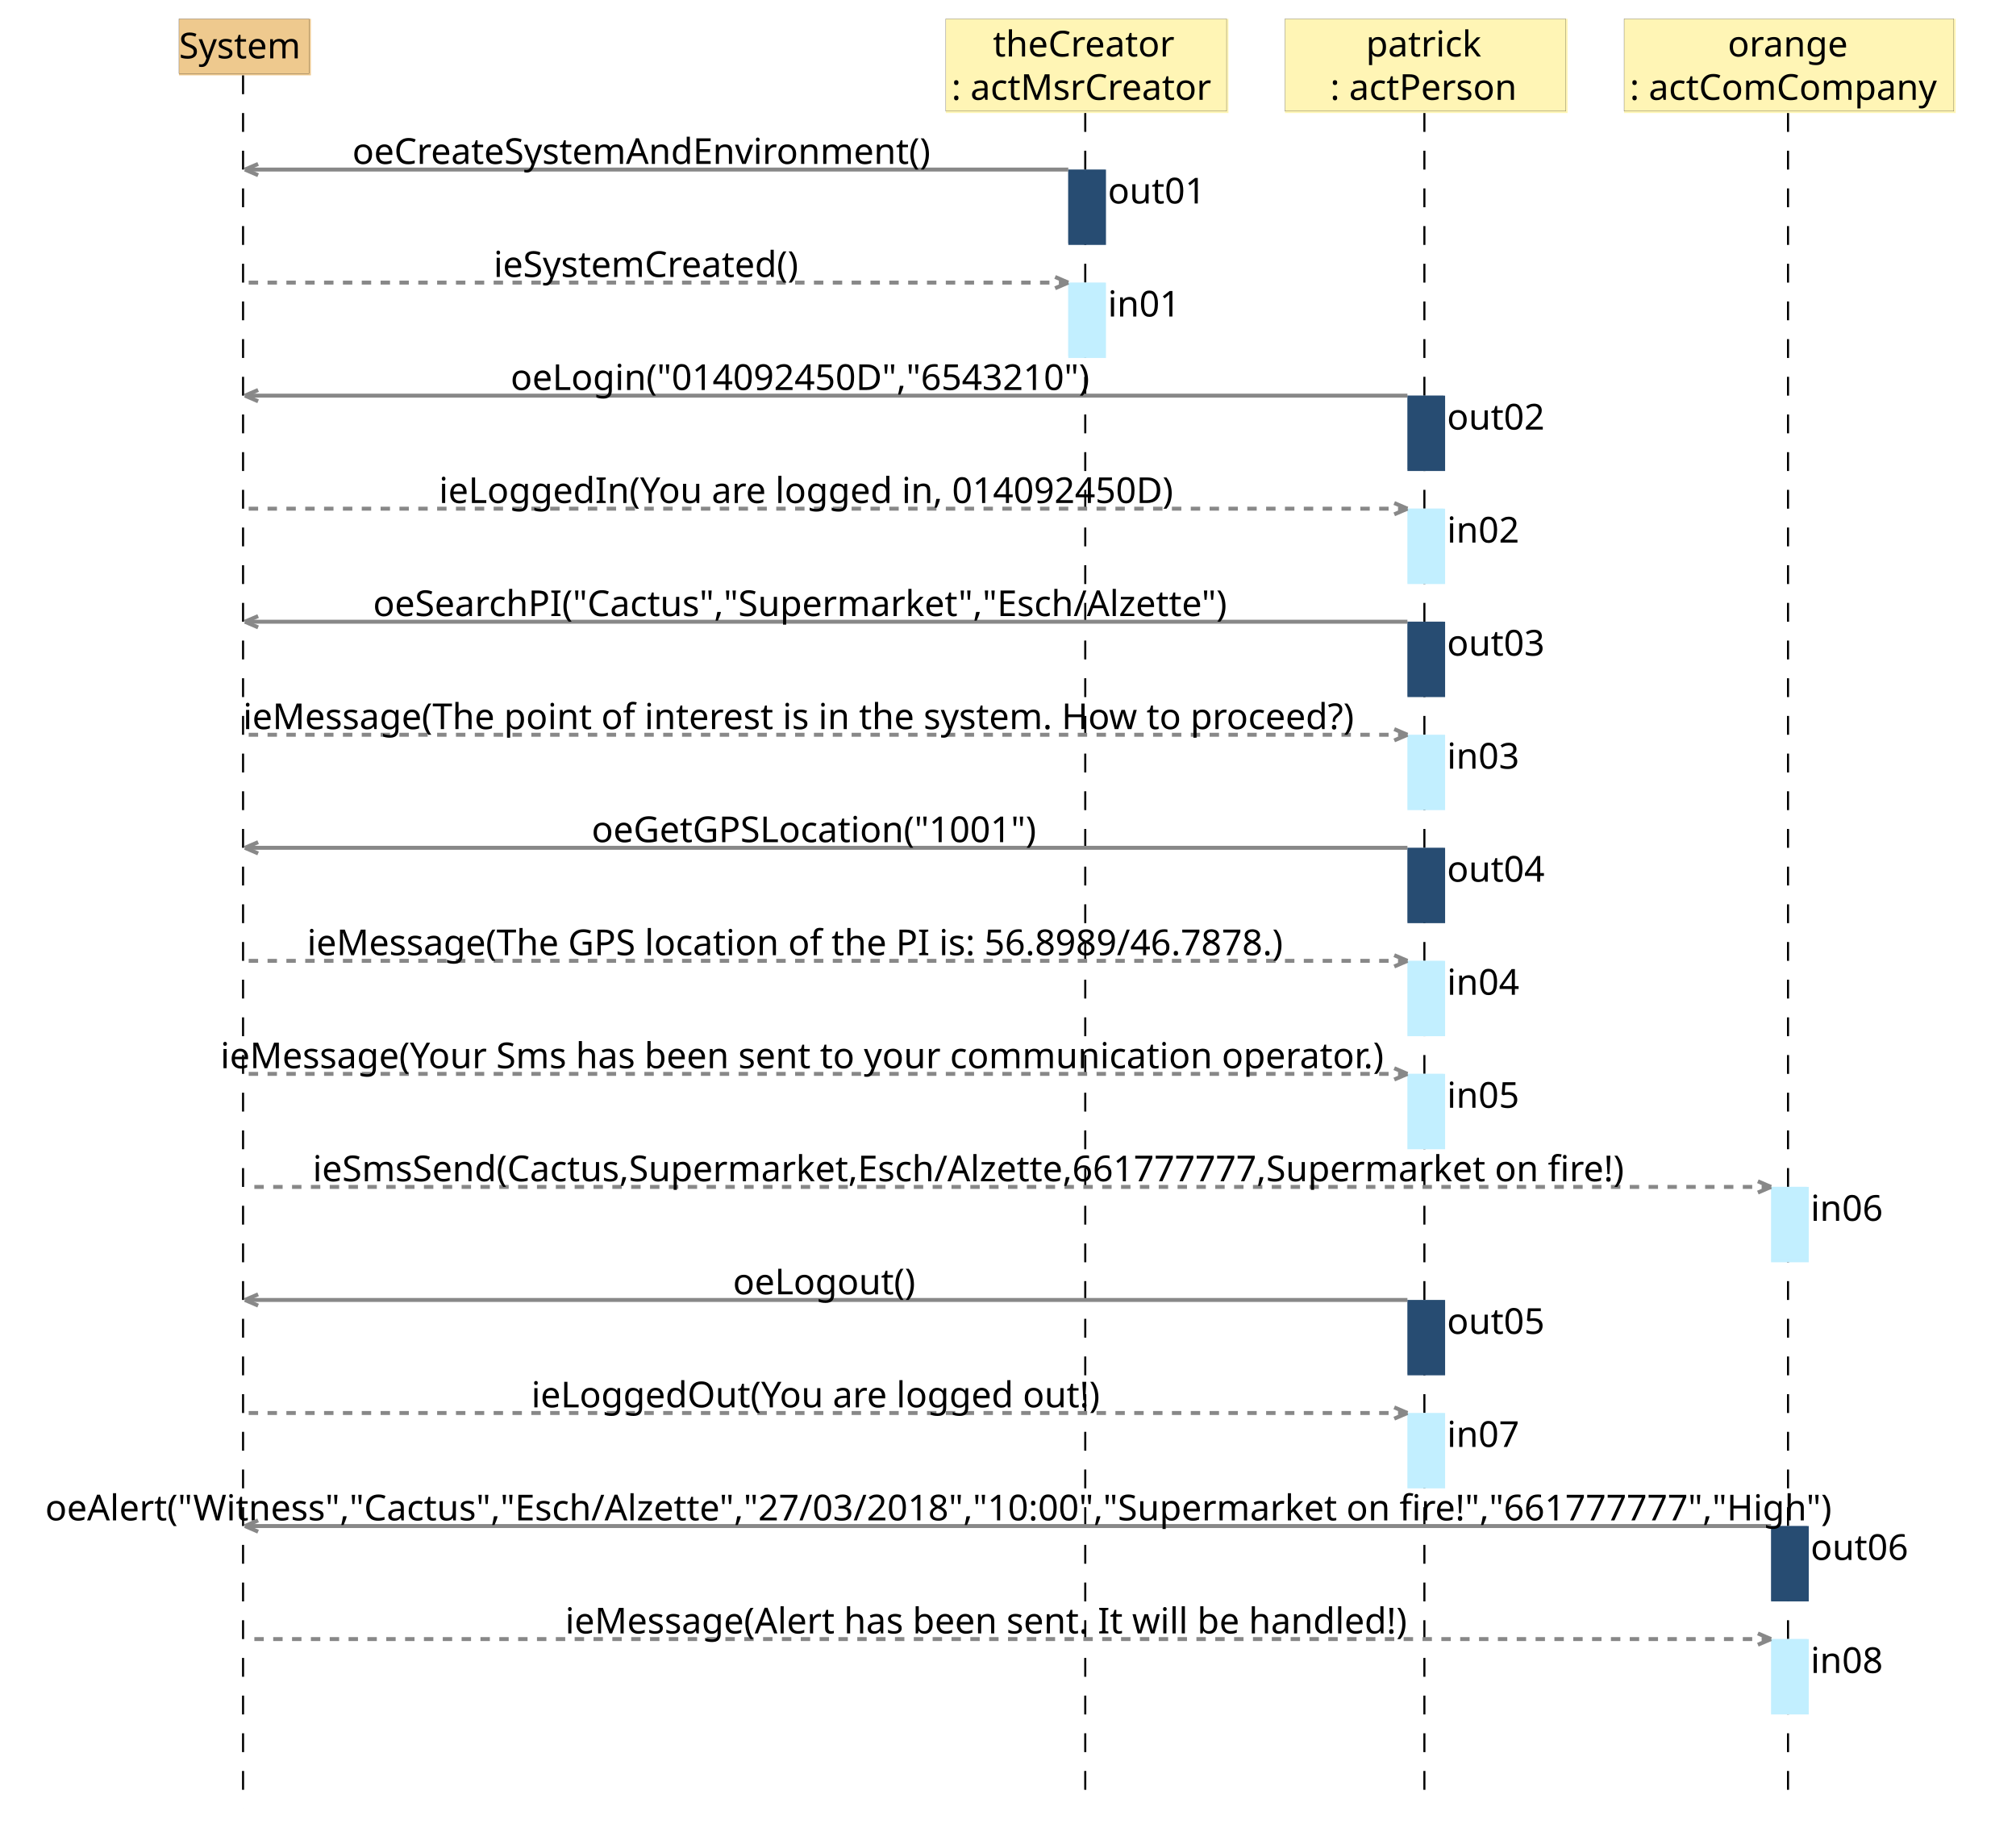
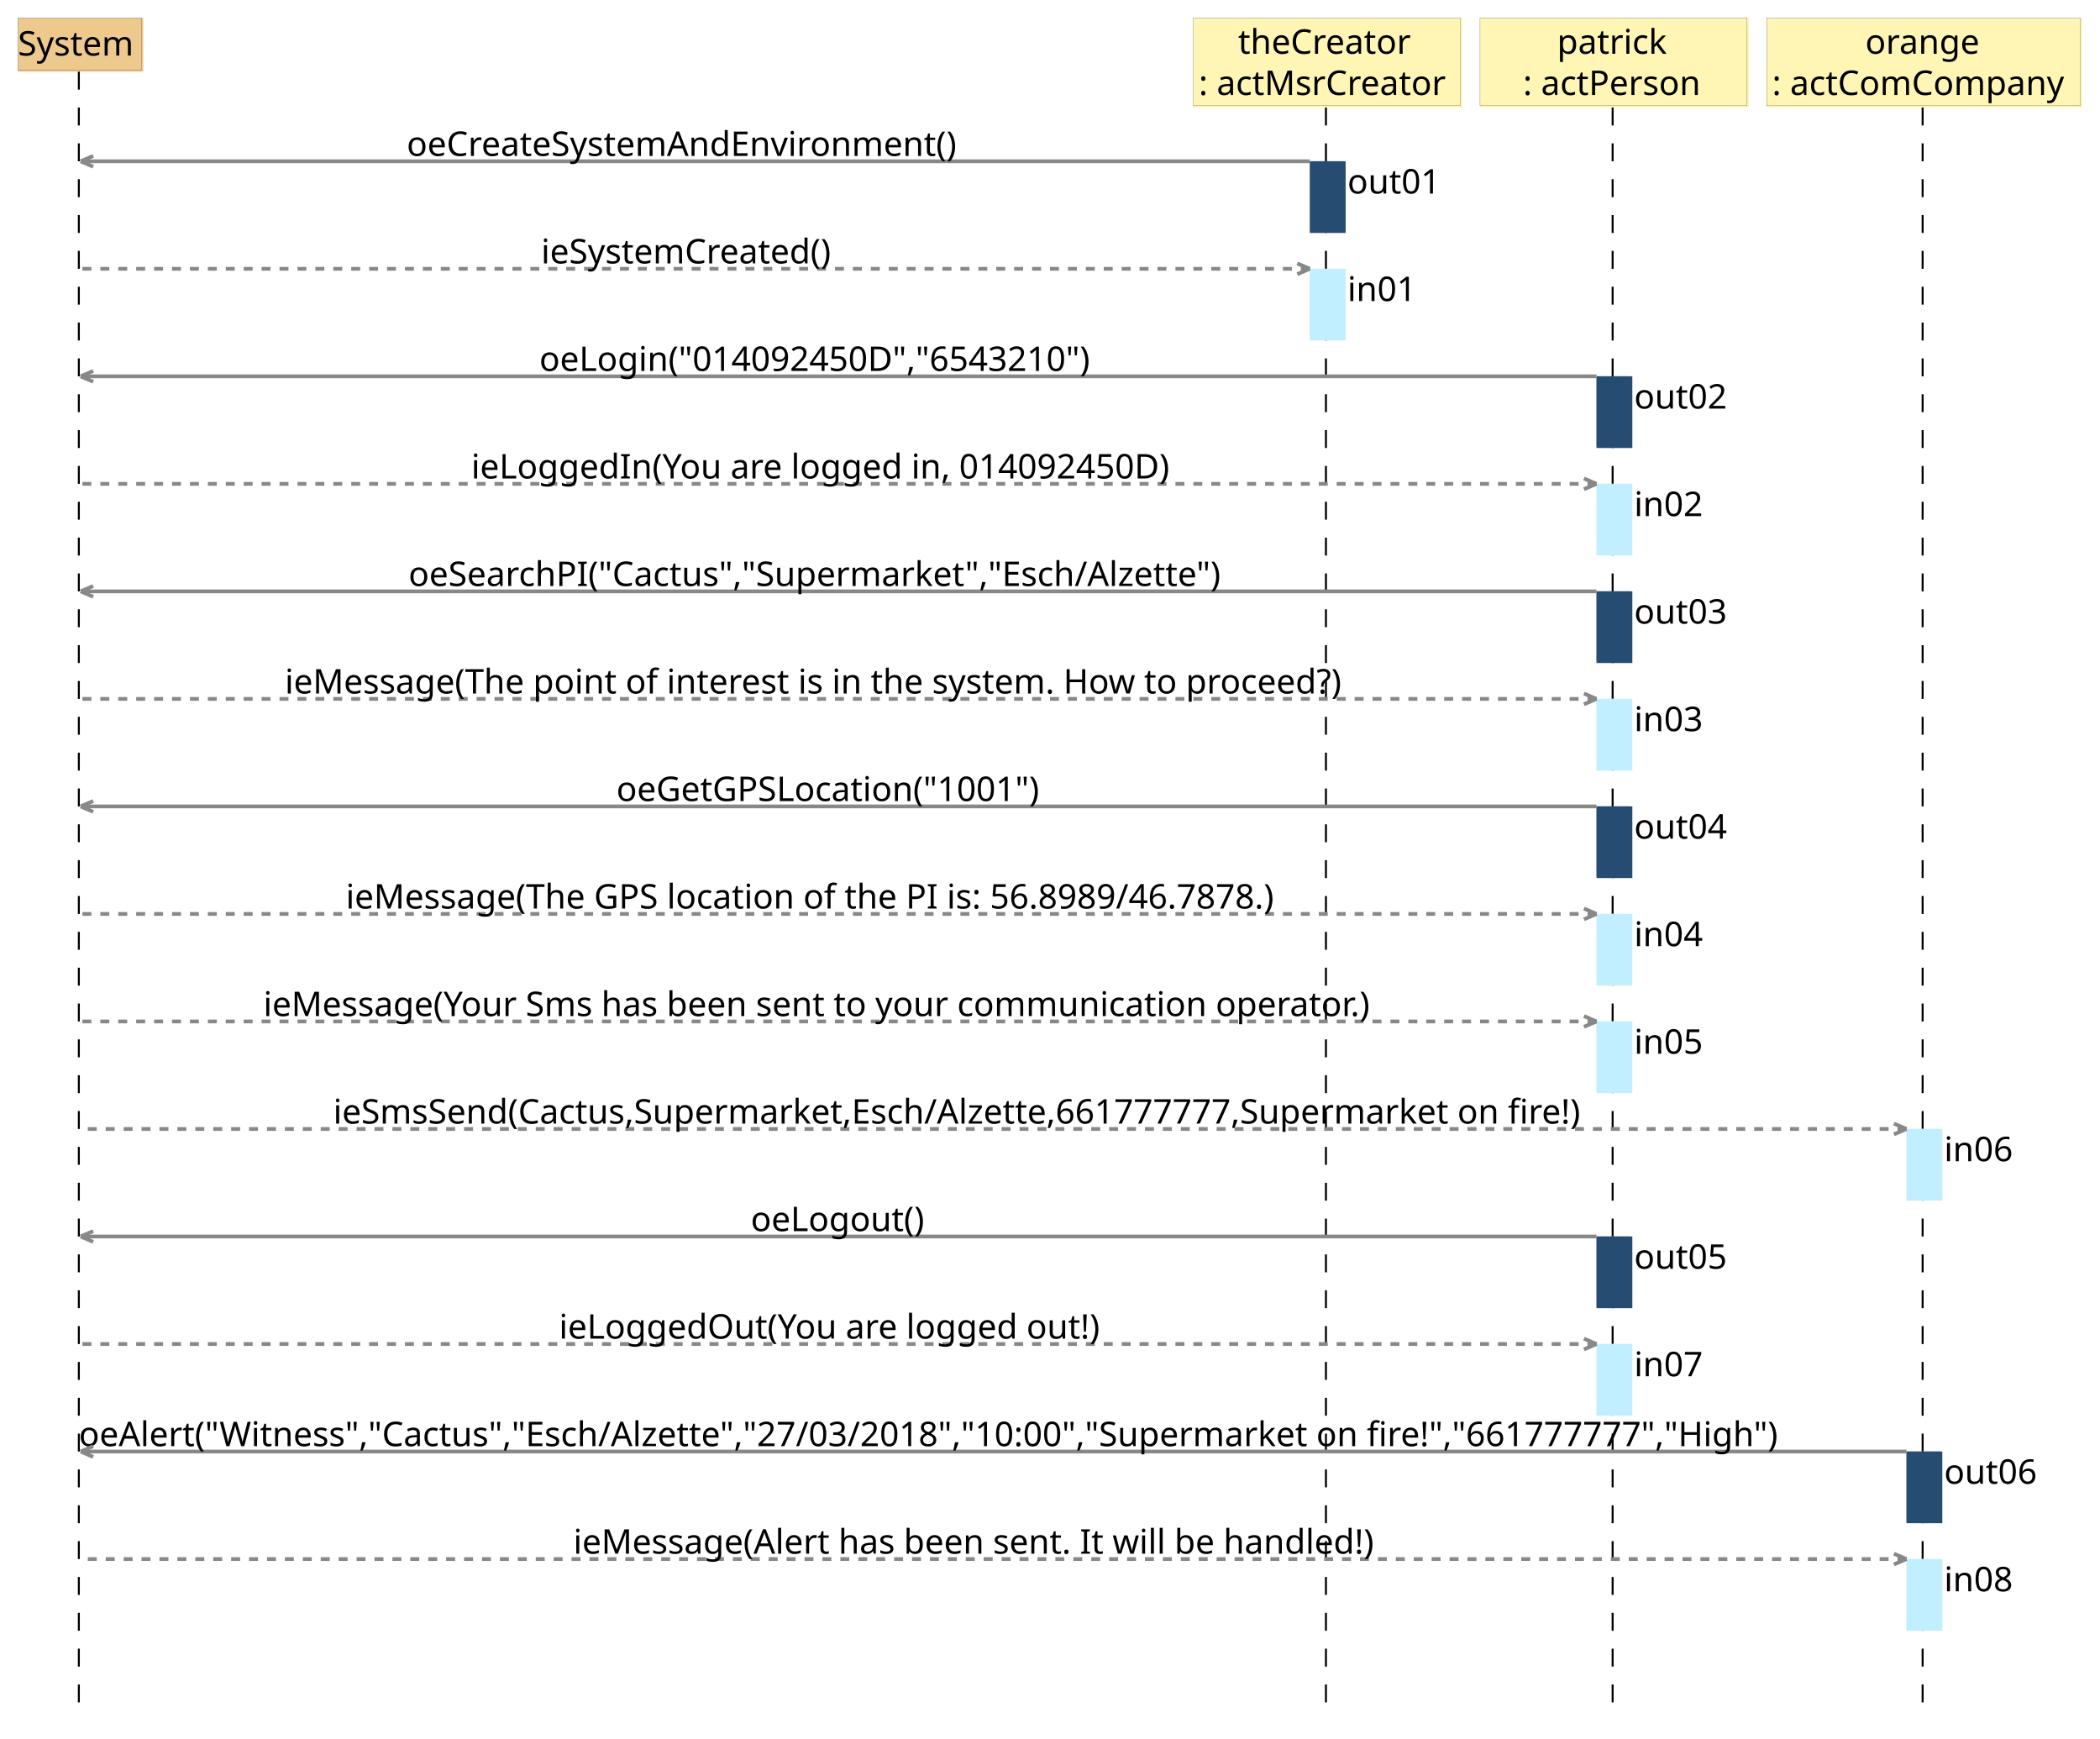
- <svg xmlns="http://www.w3.org/2000/svg" stroke-dasharray="none" shape-rendering="auto" font-family="'Dialog'" width="1070" text-rendering="auto" fill-opacity="1" contentScriptType="text/ecmascript" color-interpolation="auto" color-rendering="auto" preserveAspectRatio="xMidYMid meet" font-size="12" viewBox="0 0 1070 970" fill="black" stroke="black" image-rendering="auto" stroke-miterlimit="10" zoomAndPan="magnify" version="1.0" stroke-linecap="square" stroke-linejoin="miter" contentStyleType="text/css" font-style="normal" height="970" stroke-width="1" stroke-dashoffset="0" font-weight="normal" stroke-opacity="1">
+ <svg xmlns="http://www.w3.org/2000/svg" stroke-dasharray="none" shape-rendering="auto" font-family="'Dialog'" width="1172" text-rendering="auto" fill-opacity="1" contentScriptType="text/ecmascript" color-interpolation="auto" color-rendering="auto" preserveAspectRatio="xMidYMid meet" font-size="12" viewBox="0 0 1172 970" fill="black" stroke="black" image-rendering="auto" stroke-miterlimit="10" zoomAndPan="magnify" version="1.0" stroke-linecap="square" stroke-linejoin="miter" contentStyleType="text/css" font-style="normal" height="970" stroke-width="1" stroke-dashoffset="0" font-weight="normal" stroke-opacity="1">
  <defs id="genericDefs" />
  <g>
    <defs id="defs1">
      <clipPath clipPathUnits="userSpaceOnUse" id="clipPath1">
-         <path d="M94 9 L166 9 L166 41 L94 41 L94 9 Z" />
+         <path d="M9 9 L81 9 L81 41 L9 41 L9 9 Z" />
      </clipPath>
      <clipPath clipPathUnits="userSpaceOnUse" id="clipPath2">
-         <path d="M94 9 L171 9 L171 41 L94 41 L94 9 Z" />
+         <path d="M9 9 L86 9 L86 41 L9 41 L9 9 Z" />
      </clipPath>
      <clipPath clipPathUnits="userSpaceOnUse" id="clipPath3">
-         <path d="M124 39 L136 39 L136 961 L124 961 L124 39 Z" />
+         <path d="M39 39 L51 39 L51 961 L39 961 L39 39 Z" />
      </clipPath>
      <clipPath clipPathUnits="userSpaceOnUse" id="clipPath4">
-         <path d="M501 9 L653 9 L653 61 L501 61 L501 9 Z" />
+         <path d="M665 9 L817 9 L817 61 L665 61 L665 9 Z" />
      </clipPath>
      <clipPath clipPathUnits="userSpaceOnUse" id="clipPath5">
-         <path d="M501 9 L657 9 L657 61 L501 61 L501 9 Z" />
+         <path d="M665 9 L821 9 L821 61 L665 61 L665 9 Z" />
      </clipPath>
      <clipPath clipPathUnits="userSpaceOnUse" id="clipPath6">
-         <path d="M571 59 L583 59 L583 961 L571 961 L571 59 Z" />
+         <path d="M735 59 L747 59 L747 961 L735 961 L735 59 Z" />
      </clipPath>
      <clipPath clipPathUnits="userSpaceOnUse" id="clipPath7">
-         <path d="M566 89 L588 89 L588 131 L566 131 L566 89 Z" />
+         <path d="M730 89 L752 89 L752 131 L730 131 L730 89 Z" />
      </clipPath>
      <clipPath clipPathUnits="userSpaceOnUse" id="clipPath8">
-         <path d="M587 89 L648 89 L648 114 L587 114 L587 89 Z" />
+         <path d="M751 89 L812 89 L812 114 L751 114 L751 89 Z" />
      </clipPath>
      <clipPath clipPathUnits="userSpaceOnUse" id="clipPath9">
-         <path d="M566 149 L588 149 L588 191 L566 191 L566 149 Z" />
+         <path d="M730 149 L752 149 L752 191 L730 191 L730 149 Z" />
      </clipPath>
      <clipPath clipPathUnits="userSpaceOnUse" id="clipPath10">
-         <path d="M587 149 L635 149 L635 174 L587 174 L587 149 Z" />
+         <path d="M751 149 L799 149 L799 174 L751 174 L751 149 Z" />
      </clipPath>
      <clipPath clipPathUnits="userSpaceOnUse" id="clipPath11">
-         <path d="M681 9 L833 9 L833 61 L681 61 L681 9 Z" />
+         <path d="M825 9 L977 9 L977 61 L825 61 L825 9 Z" />
      </clipPath>
      <clipPath clipPathUnits="userSpaceOnUse" id="clipPath12">
-         <path d="M681 9 L837 9 L837 61 L681 61 L681 9 Z" />
+         <path d="M825 9 L981 9 L981 61 L825 61 L825 9 Z" />
      </clipPath>
      <clipPath clipPathUnits="userSpaceOnUse" id="clipPath13">
-         <path d="M751 59 L763 59 L763 961 L751 961 L751 59 Z" />
+         <path d="M895 59 L907 59 L907 961 L895 961 L895 59 Z" />
      </clipPath>
      <clipPath clipPathUnits="userSpaceOnUse" id="clipPath14">
-         <path d="M746 209 L768 209 L768 251 L746 251 L746 209 Z" />
+         <path d="M890 209 L912 209 L912 251 L890 251 L890 209 Z" />
      </clipPath>
      <clipPath clipPathUnits="userSpaceOnUse" id="clipPath15">
-         <path d="M767 209 L828 209 L828 234 L767 234 L767 209 Z" />
+         <path d="M911 209 L972 209 L972 234 L911 234 L911 209 Z" />
      </clipPath>
      <clipPath clipPathUnits="userSpaceOnUse" id="clipPath16">
-         <path d="M746 329 L768 329 L768 371 L746 371 L746 329 Z" />
+         <path d="M890 329 L912 329 L912 371 L890 371 L890 329 Z" />
      </clipPath>
      <clipPath clipPathUnits="userSpaceOnUse" id="clipPath17">
-         <path d="M767 329 L828 329 L828 354 L767 354 L767 329 Z" />
+         <path d="M911 329 L972 329 L972 354 L911 354 L911 329 Z" />
      </clipPath>
      <clipPath clipPathUnits="userSpaceOnUse" id="clipPath18">
-         <path d="M746 449 L768 449 L768 491 L746 491 L746 449 Z" />
+         <path d="M890 449 L912 449 L912 491 L890 491 L890 449 Z" />
      </clipPath>
      <clipPath clipPathUnits="userSpaceOnUse" id="clipPath19">
-         <path d="M767 449 L828 449 L828 474 L767 474 L767 449 Z" />
+         <path d="M911 449 L972 449 L972 474 L911 474 L911 449 Z" />
      </clipPath>
      <clipPath clipPathUnits="userSpaceOnUse" id="clipPath20">
-         <path d="M746 689 L768 689 L768 731 L746 731 L746 689 Z" />
+         <path d="M890 689 L912 689 L912 731 L890 731 L890 689 Z" />
      </clipPath>
      <clipPath clipPathUnits="userSpaceOnUse" id="clipPath21">
-         <path d="M767 689 L828 689 L828 714 L767 714 L767 689 Z" />
+         <path d="M911 689 L972 689 L972 714 L911 714 L911 689 Z" />
      </clipPath>
      <clipPath clipPathUnits="userSpaceOnUse" id="clipPath22">
-         <path d="M746 269 L768 269 L768 311 L746 311 L746 269 Z" />
+         <path d="M890 269 L912 269 L912 311 L890 311 L890 269 Z" />
      </clipPath>
      <clipPath clipPathUnits="userSpaceOnUse" id="clipPath23">
-         <path d="M767 269 L815 269 L815 294 L767 294 L767 269 Z" />
+         <path d="M911 269 L959 269 L959 294 L911 294 L911 269 Z" />
      </clipPath>
      <clipPath clipPathUnits="userSpaceOnUse" id="clipPath24">
-         <path d="M746 389 L768 389 L768 431 L746 431 L746 389 Z" />
+         <path d="M890 389 L912 389 L912 431 L890 431 L890 389 Z" />
      </clipPath>
      <clipPath clipPathUnits="userSpaceOnUse" id="clipPath25">
-         <path d="M767 389 L815 389 L815 414 L767 414 L767 389 Z" />
+         <path d="M911 389 L959 389 L959 414 L911 414 L911 389 Z" />
      </clipPath>
      <clipPath clipPathUnits="userSpaceOnUse" id="clipPath26">
-         <path d="M746 509 L768 509 L768 551 L746 551 L746 509 Z" />
+         <path d="M890 509 L912 509 L912 551 L890 551 L890 509 Z" />
      </clipPath>
      <clipPath clipPathUnits="userSpaceOnUse" id="clipPath27">
-         <path d="M767 509 L815 509 L815 534 L767 534 L767 509 Z" />
+         <path d="M911 509 L959 509 L959 534 L911 534 L911 509 Z" />
      </clipPath>
      <clipPath clipPathUnits="userSpaceOnUse" id="clipPath28">
-         <path d="M746 569 L768 569 L768 611 L746 611 L746 569 Z" />
+         <path d="M890 569 L912 569 L912 611 L890 611 L890 569 Z" />
      </clipPath>
      <clipPath clipPathUnits="userSpaceOnUse" id="clipPath29">
-         <path d="M767 569 L815 569 L815 594 L767 594 L767 569 Z" />
+         <path d="M911 569 L959 569 L959 594 L911 594 L911 569 Z" />
      </clipPath>
      <clipPath clipPathUnits="userSpaceOnUse" id="clipPath30">
-         <path d="M746 749 L768 749 L768 791 L746 791 L746 749 Z" />
+         <path d="M890 749 L912 749 L912 791 L890 791 L890 749 Z" />
      </clipPath>
      <clipPath clipPathUnits="userSpaceOnUse" id="clipPath31">
-         <path d="M767 749 L815 749 L815 774 L767 774 L767 749 Z" />
+         <path d="M911 749 L959 749 L959 774 L911 774 L911 749 Z" />
      </clipPath>
      <clipPath clipPathUnits="userSpaceOnUse" id="clipPath32">
-         <path d="M861 9 L1039 9 L1039 61 L861 61 L861 9 Z" />
+         <path d="M985 9 L1163 9 L1163 61 L985 61 L985 9 Z" />
      </clipPath>
      <clipPath clipPathUnits="userSpaceOnUse" id="clipPath33">
-         <path d="M861 9 L1044 9 L1044 61 L861 61 L861 9 Z" />
+         <path d="M985 9 L1168 9 L1168 61 L985 61 L985 9 Z" />
      </clipPath>
      <clipPath clipPathUnits="userSpaceOnUse" id="clipPath34">
-         <path d="M944 59 L956 59 L956 961 L944 961 L944 59 Z" />
+         <path d="M1068 59 L1080 59 L1080 961 L1068 961 L1068 59 Z" />
      </clipPath>
      <clipPath clipPathUnits="userSpaceOnUse" id="clipPath35">
-         <path d="M939 809 L961 809 L961 851 L939 851 L939 809 Z" />
+         <path d="M1063 809 L1085 809 L1085 851 L1063 851 L1063 809 Z" />
      </clipPath>
      <clipPath clipPathUnits="userSpaceOnUse" id="clipPath36">
-         <path d="M960 809 L1021 809 L1021 834 L960 834 L960 809 Z" />
+         <path d="M1084 809 L1145 809 L1145 834 L1084 834 L1084 809 Z" />
      </clipPath>
      <clipPath clipPathUnits="userSpaceOnUse" id="clipPath37">
-         <path d="M939 629 L961 629 L961 671 L939 671 L939 629 Z" />
+         <path d="M1063 629 L1085 629 L1085 671 L1063 671 L1063 629 Z" />
      </clipPath>
      <clipPath clipPathUnits="userSpaceOnUse" id="clipPath38">
-         <path d="M960 629 L1008 629 L1008 654 L960 654 L960 629 Z" />
+         <path d="M1084 629 L1132 629 L1132 654 L1084 654 L1084 629 Z" />
      </clipPath>
      <clipPath clipPathUnits="userSpaceOnUse" id="clipPath39">
-         <path d="M939 869 L961 869 L961 911 L939 911 L939 869 Z" />
+         <path d="M1063 869 L1085 869 L1085 911 L1063 911 L1063 869 Z" />
      </clipPath>
      <clipPath clipPathUnits="userSpaceOnUse" id="clipPath40">
-         <path d="M960 869 L1008 869 L1008 894 L960 894 L960 869 Z" />
+         <path d="M1084 869 L1132 869 L1132 894 L1084 894 L1084 869 Z" />
      </clipPath>
      <clipPath clipPathUnits="userSpaceOnUse" id="clipPath41">
-         <path d="M-1 -1 L1071 -1 L1071 971 L-1 971 L-1 -1 Z" />
+         <path d="M-1 -1 L1173 -1 L1173 971 L-1 971 L-1 -1 Z" />
      </clipPath>
      <clipPath clipPathUnits="userSpaceOnUse" id="clipPath42">
-         <path d="M186 68 L515 68 L515 93 L186 93 L186 68 Z" />
+         <path d="M226 68 L555 68 L555 93 L226 93 L226 68 Z" />
      </clipPath>
      <clipPath clipPathUnits="userSpaceOnUse" id="clipPath43">
-         <path d="M128 85 L140 85 L140 96 L128 96 L128 85 Z" />
+         <path d="M43 85 L55 85 L55 96 L43 96 L43 85 Z" />
      </clipPath>
      <clipPath clipPathUnits="userSpaceOnUse" id="clipPath44">
-         <path d="M270 188 L611 188 L611 213 L270 213 L270 188 Z" />
+         <path d="M300 188 L641 188 L641 213 L300 213 L300 188 Z" />
      </clipPath>
      <clipPath clipPathUnits="userSpaceOnUse" id="clipPath45">
-         <path d="M128 205 L140 205 L140 216 L128 216 L128 205 Z" />
+         <path d="M43 205 L55 205 L55 216 L43 216 L43 205 Z" />
      </clipPath>
      <clipPath clipPathUnits="userSpaceOnUse" id="clipPath46">
-         <path d="M197 308 L683 308 L683 333 L197 333 L197 308 Z" />
+         <path d="M227 308 L713 308 L713 333 L227 333 L227 308 Z" />
      </clipPath>
      <clipPath clipPathUnits="userSpaceOnUse" id="clipPath47">
-         <path d="M128 325 L140 325 L140 336 L128 336 L128 325 Z" />
+         <path d="M43 325 L55 325 L55 336 L43 336 L43 325 Z" />
      </clipPath>
      <clipPath clipPathUnits="userSpaceOnUse" id="clipPath48">
-         <path d="M313 428 L568 428 L568 453 L313 453 L313 428 Z" />
+         <path d="M343 428 L598 428 L598 453 L343 453 L343 428 Z" />
      </clipPath>
      <clipPath clipPathUnits="userSpaceOnUse" id="clipPath49">
-         <path d="M128 445 L140 445 L140 456 L128 456 L128 445 Z" />
+         <path d="M43 445 L55 445 L55 456 L43 456 L43 445 Z" />
      </clipPath>
      <clipPath clipPathUnits="userSpaceOnUse" id="clipPath50">
-         <path d="M388 668 L493 668 L493 693 L388 693 L388 668 Z" />
+         <path d="M418 668 L523 668 L523 693 L418 693 L418 668 Z" />
      </clipPath>
      <clipPath clipPathUnits="userSpaceOnUse" id="clipPath51">
-         <path d="M128 685 L140 685 L140 696 L128 696 L128 685 Z" />
+         <path d="M43 685 L55 685 L55 696 L43 696 L43 685 Z" />
      </clipPath>
      <clipPath clipPathUnits="userSpaceOnUse" id="clipPath52">
-         <path d="M23 788 L1051 788 L1051 813 L23 813 L23 788 Z" />
+         <path d="M43 788 L1071 788 L1071 813 L43 813 L43 788 Z" />
      </clipPath>
      <clipPath clipPathUnits="userSpaceOnUse" id="clipPath53">
-         <path d="M128 805 L140 805 L140 816 L128 816 L128 805 Z" />
+         <path d="M43 805 L55 805 L55 816 L43 816 L43 805 Z" />
      </clipPath>
      <clipPath clipPathUnits="userSpaceOnUse" id="clipPath54">
-         <path d="M261 128 L440 128 L440 153 L261 153 L261 128 Z" />
+         <path d="M301 128 L480 128 L480 153 L301 153 L301 128 Z" />
      </clipPath>
      <clipPath clipPathUnits="userSpaceOnUse" id="clipPath55">
-         <path d="M558 145 L570 145 L570 156 L558 156 L558 145 Z" />
+         <path d="M722 145 L734 145 L734 156 L722 156 L722 145 Z" />
      </clipPath>
      <clipPath clipPathUnits="userSpaceOnUse" id="clipPath56">
-         <path d="M232 248 L649 248 L649 273 L232 273 L232 248 Z" />
+         <path d="M262 248 L679 248 L679 273 L262 273 L262 248 Z" />
      </clipPath>
      <clipPath clipPathUnits="userSpaceOnUse" id="clipPath57">
-         <path d="M738 265 L750 265 L750 276 L738 276 L738 265 Z" />
+         <path d="M882 265 L894 265 L894 276 L882 276 L882 265 Z" />
      </clipPath>
      <clipPath clipPathUnits="userSpaceOnUse" id="clipPath58">
-         <path d="M128 368 L753 368 L753 393 L128 393 L128 368 Z" />
+         <path d="M158 368 L783 368 L783 393 L158 393 L158 368 Z" />
      </clipPath>
      <clipPath clipPathUnits="userSpaceOnUse" id="clipPath59">
-         <path d="M738 385 L750 385 L750 396 L738 396 L738 385 Z" />
+         <path d="M882 385 L894 385 L894 396 L882 396 L882 385 Z" />
      </clipPath>
      <clipPath clipPathUnits="userSpaceOnUse" id="clipPath60">
-         <path d="M162 488 L718 488 L718 513 L162 513 L162 488 Z" />
+         <path d="M192 488 L748 488 L748 513 L192 513 L192 488 Z" />
      </clipPath>
      <clipPath clipPathUnits="userSpaceOnUse" id="clipPath61">
-         <path d="M738 505 L750 505 L750 516 L738 516 L738 505 Z" />
+         <path d="M882 505 L894 505 L894 516 L882 516 L882 505 Z" />
      </clipPath>
      <clipPath clipPathUnits="userSpaceOnUse" id="clipPath62">
-         <path d="M116 548 L765 548 L765 573 L116 573 L116 548 Z" />
+         <path d="M146 548 L795 548 L795 573 L146 573 L146 548 Z" />
      </clipPath>
      <clipPath clipPathUnits="userSpaceOnUse" id="clipPath63">
-         <path d="M738 565 L750 565 L750 576 L738 576 L738 565 Z" />
+         <path d="M882 565 L894 565 L894 576 L882 576 L882 565 Z" />
      </clipPath>
      <clipPath clipPathUnits="userSpaceOnUse" id="clipPath64">
-         <path d="M165 608 L911 608 L911 633 L165 633 L165 608 Z" />
+         <path d="M185 608 L931 608 L931 633 L185 633 L185 608 Z" />
      </clipPath>
      <clipPath clipPathUnits="userSpaceOnUse" id="clipPath65">
-         <path d="M931 625 L943 625 L943 636 L931 636 L931 625 Z" />
+         <path d="M1055 625 L1067 625 L1067 636 L1055 636 L1055 625 Z" />
      </clipPath>
      <clipPath clipPathUnits="userSpaceOnUse" id="clipPath66">
-         <path d="M281 728 L599 728 L599 753 L281 753 L281 728 Z" />
+         <path d="M311 728 L629 728 L629 753 L311 753 L311 728 Z" />
      </clipPath>
      <clipPath clipPathUnits="userSpaceOnUse" id="clipPath67">
-         <path d="M738 745 L750 745 L750 756 L738 756 L738 745 Z" />
+         <path d="M882 745 L894 745 L894 756 L882 756 L882 745 Z" />
      </clipPath>
      <clipPath clipPathUnits="userSpaceOnUse" id="clipPath68">
-         <path d="M299 848 L775 848 L775 873 L299 873 L299 848 Z" />
+         <path d="M319 848 L795 848 L795 873 L319 873 L319 848 Z" />
      </clipPath>
      <clipPath clipPathUnits="userSpaceOnUse" id="clipPath69">
-         <path d="M931 865 L943 865 L943 876 L931 876 L931 865 Z" />
+         <path d="M1055 865 L1067 865 L1067 876 L1055 876 L1055 865 Z" />
      </clipPath>
    </defs>
    <g fill="rgb(238,201,142)" stroke-miterlimit="0" stroke-width="0" stroke="rgb(238,201,142)" stroke-linejoin="round">
-       <rect x="95" y="10" clip-path="url(#clipPath1)" width="70" height="30" stroke="none" />
+       <rect x="10" y="10" clip-path="url(#clipPath1)" width="70" height="30" stroke="none" />
    </g>
    <g stroke-linecap="butt" stroke-width="0.1">
-       <rect x="95" y="10" clip-path="url(#clipPath1)" fill="none" width="69" height="29" />
-       <text x="95" font-size="19" y="31" clip-path="url(#clipPath2)" stroke="none" xml:space="preserve">System</text>
-       <line clip-path="url(#clipPath3)" fill="none" x1="129" x2="129" y1="40" y2="960" stroke-dasharray="10,10" stroke-width="1.1" />
+       <rect x="10" y="10" clip-path="url(#clipPath1)" fill="none" width="69" height="29" />
+       <text x="10" font-size="19" y="31" clip-path="url(#clipPath2)" stroke="none" xml:space="preserve">System</text>
+       <line clip-path="url(#clipPath3)" fill="none" x1="44" x2="44" y1="40" y2="960" stroke-dasharray="10,10" stroke-width="1.1" />
    </g>
    <g fill="rgb(255,245,181)" stroke-dasharray="10,10" stroke-width="1.1" stroke-linecap="butt" stroke="rgb(255,245,181)">
-       <rect x="502" y="10" clip-path="url(#clipPath4)" width="150" height="50" stroke="none" />
+       <rect x="666" y="10" clip-path="url(#clipPath4)" width="150" height="50" stroke="none" />
    </g>
    <g stroke-linecap="butt" stroke-width="0.1">
-       <rect x="502" y="10" clip-path="url(#clipPath4)" fill="none" width="149" height="49" />
-       <text x="527" font-size="19" y="30" clip-path="url(#clipPath5)" stroke="none" xml:space="preserve">theCreator</text>
-       <text x="505" font-size="19" y="53" clip-path="url(#clipPath5)" stroke="none" xml:space="preserve">: actMsrCreator</text>
-       <line clip-path="url(#clipPath6)" fill="none" x1="576" x2="576" y1="60" y2="960" stroke-dasharray="10,10" stroke-width="1.1" />
+       <rect x="666" y="10" clip-path="url(#clipPath4)" fill="none" width="149" height="49" />
+       <text x="691" font-size="19" y="30" clip-path="url(#clipPath5)" stroke="none" xml:space="preserve">theCreator</text>
+       <text x="669" font-size="19" y="53" clip-path="url(#clipPath5)" stroke="none" xml:space="preserve">: actMsrCreator</text>
+       <line clip-path="url(#clipPath6)" fill="none" x1="740" x2="740" y1="60" y2="960" stroke-dasharray="10,10" stroke-width="1.1" />
    </g>
    <g fill="rgb(39,76,114)" stroke-dasharray="10,10" stroke-width="1.1" stroke-linecap="butt" stroke="rgb(39,76,114)">
-       <rect x="567" y="90" clip-path="url(#clipPath7)" width="20" height="40" stroke="none" />
-       <rect x="567" y="90" clip-path="url(#clipPath7)" fill="none" width="19" stroke-dasharray="none" height="39" stroke-width="0.1" />
+       <rect x="731" y="90" clip-path="url(#clipPath7)" width="20" height="40" stroke="none" />
+       <rect x="731" y="90" clip-path="url(#clipPath7)" fill="none" width="19" stroke-dasharray="none" height="39" stroke-width="0.1" />
    </g>
    <g font-size="19" stroke-width="0.1" stroke-linecap="butt">
-       <text xml:space="preserve" x="588" y="108" clip-path="url(#clipPath8)" stroke="none">out01</text>
-       <rect x="567" y="150" clip-path="url(#clipPath9)" fill="rgb(194,239,255)" width="20" height="40" stroke="none" />
-       <rect x="567" y="150" clip-path="url(#clipPath9)" fill="none" width="19" height="39" stroke="rgb(194,239,255)" />
-       <text xml:space="preserve" x="588" y="168" clip-path="url(#clipPath10)" stroke="none">in01</text>
-       <rect x="682" y="10" clip-path="url(#clipPath11)" fill="rgb(255,245,181)" width="150" height="50" stroke="none" />
-       <rect x="682" y="10" clip-path="url(#clipPath11)" fill="none" width="149" height="49" />
-       <text xml:space="preserve" x="725" y="30" clip-path="url(#clipPath12)" stroke="none">patrick</text>
-       <text xml:space="preserve" x="706" y="53" clip-path="url(#clipPath12)" stroke="none">: actPerson</text>
-       <line clip-path="url(#clipPath13)" fill="none" x1="756" x2="756" y1="60" y2="960" stroke-dasharray="10,10" stroke-width="1.1" />
+       <text xml:space="preserve" x="752" y="108" clip-path="url(#clipPath8)" stroke="none">out01</text>
+       <rect x="731" y="150" clip-path="url(#clipPath9)" fill="rgb(194,239,255)" width="20" height="40" stroke="none" />
+       <rect x="731" y="150" clip-path="url(#clipPath9)" fill="none" width="19" height="39" stroke="rgb(194,239,255)" />
+       <text xml:space="preserve" x="752" y="168" clip-path="url(#clipPath10)" stroke="none">in01</text>
+       <rect x="826" y="10" clip-path="url(#clipPath11)" fill="rgb(255,245,181)" width="150" height="50" stroke="none" />
+       <rect x="826" y="10" clip-path="url(#clipPath11)" fill="none" width="149" height="49" />
+       <text xml:space="preserve" x="869" y="30" clip-path="url(#clipPath12)" stroke="none">patrick</text>
+       <text xml:space="preserve" x="850" y="53" clip-path="url(#clipPath12)" stroke="none">: actPerson</text>
+       <line clip-path="url(#clipPath13)" fill="none" x1="900" x2="900" y1="60" y2="960" stroke-dasharray="10,10" stroke-width="1.1" />
    </g>
    <g fill="rgb(39,76,114)" stroke-dasharray="10,10" stroke-width="1.1" stroke-linecap="butt" stroke="rgb(39,76,114)">
-       <rect x="747" y="210" clip-path="url(#clipPath14)" width="20" height="40" stroke="none" />
-       <rect x="747" y="210" clip-path="url(#clipPath14)" fill="none" width="19" stroke-dasharray="none" height="39" stroke-width="0.1" />
+       <rect x="891" y="210" clip-path="url(#clipPath14)" width="20" height="40" stroke="none" />
+       <rect x="891" y="210" clip-path="url(#clipPath14)" fill="none" width="19" stroke-dasharray="none" height="39" stroke-width="0.1" />
    </g>
    <g font-size="19" stroke-width="0.1" stroke-linecap="butt">
-       <text xml:space="preserve" x="768" y="228" clip-path="url(#clipPath15)" stroke="none">out02</text>
-       <rect x="747" y="330" clip-path="url(#clipPath16)" fill="rgb(39,76,114)" width="20" height="40" stroke="none" />
-       <rect x="747" y="330" clip-path="url(#clipPath16)" fill="none" width="19" height="39" stroke="rgb(39,76,114)" />
-       <text xml:space="preserve" x="768" y="348" clip-path="url(#clipPath17)" stroke="none">out03</text>
-       <rect x="747" y="450" clip-path="url(#clipPath18)" fill="rgb(39,76,114)" width="20" height="40" stroke="none" />
-       <rect x="747" y="450" clip-path="url(#clipPath18)" fill="none" width="19" height="39" stroke="rgb(39,76,114)" />
-       <text xml:space="preserve" x="768" y="468" clip-path="url(#clipPath19)" stroke="none">out04</text>
-       <rect x="747" y="690" clip-path="url(#clipPath20)" fill="rgb(39,76,114)" width="20" height="40" stroke="none" />
-       <rect x="747" y="690" clip-path="url(#clipPath20)" fill="none" width="19" height="39" stroke="rgb(39,76,114)" />
-       <text xml:space="preserve" x="768" y="708" clip-path="url(#clipPath21)" stroke="none">out05</text>
-       <rect x="747" y="270" clip-path="url(#clipPath22)" fill="rgb(194,239,255)" width="20" height="40" stroke="none" />
-       <rect x="747" y="270" clip-path="url(#clipPath22)" fill="none" width="19" height="39" stroke="rgb(194,239,255)" />
-       <text xml:space="preserve" x="768" y="288" clip-path="url(#clipPath23)" stroke="none">in02</text>
-       <rect x="747" y="390" clip-path="url(#clipPath24)" fill="rgb(194,239,255)" width="20" height="40" stroke="none" />
-       <rect x="747" y="390" clip-path="url(#clipPath24)" fill="none" width="19" height="39" stroke="rgb(194,239,255)" />
-       <text xml:space="preserve" x="768" y="408" clip-path="url(#clipPath25)" stroke="none">in03</text>
-       <rect x="747" y="510" clip-path="url(#clipPath26)" fill="rgb(194,239,255)" width="20" height="40" stroke="none" />
-       <rect x="747" y="510" clip-path="url(#clipPath26)" fill="none" width="19" height="39" stroke="rgb(194,239,255)" />
-       <text xml:space="preserve" x="768" y="528" clip-path="url(#clipPath27)" stroke="none">in04</text>
-       <rect x="747" y="570" clip-path="url(#clipPath28)" fill="rgb(194,239,255)" width="20" height="40" stroke="none" />
-       <rect x="747" y="570" clip-path="url(#clipPath28)" fill="none" width="19" height="39" stroke="rgb(194,239,255)" />
-       <text xml:space="preserve" x="768" y="588" clip-path="url(#clipPath29)" stroke="none">in05</text>
-       <rect x="747" y="750" clip-path="url(#clipPath30)" fill="rgb(194,239,255)" width="20" height="40" stroke="none" />
-       <rect x="747" y="750" clip-path="url(#clipPath30)" fill="none" width="19" height="39" stroke="rgb(194,239,255)" />
-       <text xml:space="preserve" x="768" y="768" clip-path="url(#clipPath31)" stroke="none">in07</text>
-       <rect x="862" y="10" clip-path="url(#clipPath32)" fill="rgb(255,245,181)" width="176" height="50" stroke="none" />
-       <rect x="862" y="10" clip-path="url(#clipPath32)" fill="none" width="175" height="49" />
-       <text xml:space="preserve" x="917" y="30" clip-path="url(#clipPath33)" stroke="none">orange</text>
-       <text xml:space="preserve" x="865" y="53" clip-path="url(#clipPath33)" stroke="none">: actComCompany</text>
-       <line clip-path="url(#clipPath34)" fill="none" x1="949" x2="949" y1="60" y2="960" stroke-dasharray="10,10" stroke-width="1.1" />
+       <text xml:space="preserve" x="912" y="228" clip-path="url(#clipPath15)" stroke="none">out02</text>
+       <rect x="891" y="330" clip-path="url(#clipPath16)" fill="rgb(39,76,114)" width="20" height="40" stroke="none" />
+       <rect x="891" y="330" clip-path="url(#clipPath16)" fill="none" width="19" height="39" stroke="rgb(39,76,114)" />
+       <text xml:space="preserve" x="912" y="348" clip-path="url(#clipPath17)" stroke="none">out03</text>
+       <rect x="891" y="450" clip-path="url(#clipPath18)" fill="rgb(39,76,114)" width="20" height="40" stroke="none" />
+       <rect x="891" y="450" clip-path="url(#clipPath18)" fill="none" width="19" height="39" stroke="rgb(39,76,114)" />
+       <text xml:space="preserve" x="912" y="468" clip-path="url(#clipPath19)" stroke="none">out04</text>
+       <rect x="891" y="690" clip-path="url(#clipPath20)" fill="rgb(39,76,114)" width="20" height="40" stroke="none" />
+       <rect x="891" y="690" clip-path="url(#clipPath20)" fill="none" width="19" height="39" stroke="rgb(39,76,114)" />
+       <text xml:space="preserve" x="912" y="708" clip-path="url(#clipPath21)" stroke="none">out05</text>
+       <rect x="891" y="270" clip-path="url(#clipPath22)" fill="rgb(194,239,255)" width="20" height="40" stroke="none" />
+       <rect x="891" y="270" clip-path="url(#clipPath22)" fill="none" width="19" height="39" stroke="rgb(194,239,255)" />
+       <text xml:space="preserve" x="912" y="288" clip-path="url(#clipPath23)" stroke="none">in02</text>
+       <rect x="891" y="390" clip-path="url(#clipPath24)" fill="rgb(194,239,255)" width="20" height="40" stroke="none" />
+       <rect x="891" y="390" clip-path="url(#clipPath24)" fill="none" width="19" height="39" stroke="rgb(194,239,255)" />
+       <text xml:space="preserve" x="912" y="408" clip-path="url(#clipPath25)" stroke="none">in03</text>
+       <rect x="891" y="510" clip-path="url(#clipPath26)" fill="rgb(194,239,255)" width="20" height="40" stroke="none" />
+       <rect x="891" y="510" clip-path="url(#clipPath26)" fill="none" width="19" height="39" stroke="rgb(194,239,255)" />
+       <text xml:space="preserve" x="912" y="528" clip-path="url(#clipPath27)" stroke="none">in04</text>
+       <rect x="891" y="570" clip-path="url(#clipPath28)" fill="rgb(194,239,255)" width="20" height="40" stroke="none" />
+       <rect x="891" y="570" clip-path="url(#clipPath28)" fill="none" width="19" height="39" stroke="rgb(194,239,255)" />
+       <text xml:space="preserve" x="912" y="588" clip-path="url(#clipPath29)" stroke="none">in05</text>
+       <rect x="891" y="750" clip-path="url(#clipPath30)" fill="rgb(194,239,255)" width="20" height="40" stroke="none" />
+       <rect x="891" y="750" clip-path="url(#clipPath30)" fill="none" width="19" height="39" stroke="rgb(194,239,255)" />
+       <text xml:space="preserve" x="912" y="768" clip-path="url(#clipPath31)" stroke="none">in07</text>
+       <rect x="986" y="10" clip-path="url(#clipPath32)" fill="rgb(255,245,181)" width="176" height="50" stroke="none" />
+       <rect x="986" y="10" clip-path="url(#clipPath32)" fill="none" width="175" height="49" />
+       <text xml:space="preserve" x="1041" y="30" clip-path="url(#clipPath33)" stroke="none">orange</text>
+       <text xml:space="preserve" x="989" y="53" clip-path="url(#clipPath33)" stroke="none">: actComCompany</text>
+       <line clip-path="url(#clipPath34)" fill="none" x1="1073" x2="1073" y1="60" y2="960" stroke-dasharray="10,10" stroke-width="1.1" />
    </g>
    <g fill="rgb(39,76,114)" stroke-dasharray="10,10" stroke-width="1.1" stroke-linecap="butt" stroke="rgb(39,76,114)">
-       <rect x="940" y="810" clip-path="url(#clipPath35)" width="20" height="40" stroke="none" />
-       <rect x="940" y="810" clip-path="url(#clipPath35)" fill="none" width="19" stroke-dasharray="none" height="39" stroke-width="0.1" />
+       <rect x="1064" y="810" clip-path="url(#clipPath35)" width="20" height="40" stroke="none" />
+       <rect x="1064" y="810" clip-path="url(#clipPath35)" fill="none" width="19" stroke-dasharray="none" height="39" stroke-width="0.1" />
    </g>
    <g font-size="19" stroke-width="0.1" stroke-linecap="butt">
-       <text xml:space="preserve" x="961" y="828" clip-path="url(#clipPath36)" stroke="none">out06</text>
-       <rect x="940" y="630" clip-path="url(#clipPath37)" fill="rgb(194,239,255)" width="20" height="40" stroke="none" />
-       <rect x="940" y="630" clip-path="url(#clipPath37)" fill="none" width="19" height="39" stroke="rgb(194,239,255)" />
-       <text xml:space="preserve" x="961" y="648" clip-path="url(#clipPath38)" stroke="none">in06</text>
-       <rect x="940" y="870" clip-path="url(#clipPath39)" fill="rgb(194,239,255)" width="20" height="40" stroke="none" />
-       <rect x="940" y="870" clip-path="url(#clipPath39)" fill="none" width="19" height="39" stroke="rgb(194,239,255)" />
-       <text xml:space="preserve" x="961" y="888" clip-path="url(#clipPath40)" stroke="none">in08</text>
-       <line clip-path="url(#clipPath41)" fill="none" x1="567" x2="130" y1="90" y2="90" stroke="rgb(136,136,136)" stroke-width="2.1" />
-       <text x="187" y="87" clip-path="url(#clipPath42)" stroke="none" stroke-width="2.1" xml:space="preserve">oeCreateSystemAndEnvironment()</text>
-       <line clip-path="url(#clipPath43)" fill="none" x1="137" x2="130" y1="87" y2="90" stroke="rgb(136,136,136)" stroke-width="2.1" />
-       <line clip-path="url(#clipPath43)" fill="none" x1="130" x2="137" y1="90" y2="93" stroke="rgb(136,136,136)" stroke-width="2.1" />
-       <line clip-path="url(#clipPath41)" fill="none" x1="747" x2="130" y1="210" y2="210" stroke="rgb(136,136,136)" stroke-width="2.1" />
-       <text x="271" y="207" clip-path="url(#clipPath44)" stroke="none" stroke-width="2.1" xml:space="preserve">oeLogin("014092450D","6543210")</text>
-       <line clip-path="url(#clipPath45)" fill="none" x1="137" x2="130" y1="207" y2="210" stroke="rgb(136,136,136)" stroke-width="2.1" />
-       <line clip-path="url(#clipPath45)" fill="none" x1="130" x2="137" y1="210" y2="213" stroke="rgb(136,136,136)" stroke-width="2.1" />
-       <line clip-path="url(#clipPath41)" fill="none" x1="747" x2="130" y1="330" y2="330" stroke="rgb(136,136,136)" stroke-width="2.1" />
-       <text x="198" y="327" clip-path="url(#clipPath46)" stroke="none" stroke-width="2.1" xml:space="preserve">oeSearchPI("Cactus","Supermarket","Esch/Alzette")</text>
-       <line clip-path="url(#clipPath47)" fill="none" x1="137" x2="130" y1="327" y2="330" stroke="rgb(136,136,136)" stroke-width="2.1" />
-       <line clip-path="url(#clipPath47)" fill="none" x1="130" x2="137" y1="330" y2="333" stroke="rgb(136,136,136)" stroke-width="2.1" />
-       <line clip-path="url(#clipPath41)" fill="none" x1="747" x2="130" y1="450" y2="450" stroke="rgb(136,136,136)" stroke-width="2.1" />
-       <text x="314" y="447" clip-path="url(#clipPath48)" stroke="none" stroke-width="2.1" xml:space="preserve">oeGetGPSLocation("1001")</text>
-       <line clip-path="url(#clipPath49)" fill="none" x1="137" x2="130" y1="447" y2="450" stroke="rgb(136,136,136)" stroke-width="2.1" />
-       <line clip-path="url(#clipPath49)" fill="none" x1="130" x2="137" y1="450" y2="453" stroke="rgb(136,136,136)" stroke-width="2.1" />
-       <line clip-path="url(#clipPath41)" fill="none" x1="747" x2="130" y1="690" y2="690" stroke="rgb(136,136,136)" stroke-width="2.1" />
-       <text x="389" y="687" clip-path="url(#clipPath50)" stroke="none" stroke-width="2.1" xml:space="preserve">oeLogout()</text>
-       <line clip-path="url(#clipPath51)" fill="none" x1="137" x2="130" y1="687" y2="690" stroke="rgb(136,136,136)" stroke-width="2.1" />
-       <line clip-path="url(#clipPath51)" fill="none" x1="130" x2="137" y1="690" y2="693" stroke="rgb(136,136,136)" stroke-width="2.1" />
-       <line clip-path="url(#clipPath41)" fill="none" x1="940" x2="130" y1="810" y2="810" stroke="rgb(136,136,136)" stroke-width="2.1" />
-       <text x="24" y="807" clip-path="url(#clipPath52)" stroke="none" stroke-width="2.1" xml:space="preserve">oeAlert("Witness","Cactus","Esch/Alzette","27/03/2018","10:00","Supermarket on fire!","661777777","High")</text>
-       <line clip-path="url(#clipPath53)" fill="none" x1="137" x2="130" y1="807" y2="810" stroke="rgb(136,136,136)" stroke-width="2.1" />
-       <line clip-path="url(#clipPath53)" fill="none" x1="130" x2="137" y1="810" y2="813" stroke="rgb(136,136,136)" stroke-width="2.1" />
+       <text xml:space="preserve" x="1085" y="828" clip-path="url(#clipPath36)" stroke="none">out06</text>
+       <rect x="1064" y="630" clip-path="url(#clipPath37)" fill="rgb(194,239,255)" width="20" height="40" stroke="none" />
+       <rect x="1064" y="630" clip-path="url(#clipPath37)" fill="none" width="19" height="39" stroke="rgb(194,239,255)" />
+       <text xml:space="preserve" x="1085" y="648" clip-path="url(#clipPath38)" stroke="none">in06</text>
+       <rect x="1064" y="870" clip-path="url(#clipPath39)" fill="rgb(194,239,255)" width="20" height="40" stroke="none" />
+       <rect x="1064" y="870" clip-path="url(#clipPath39)" fill="none" width="19" height="39" stroke="rgb(194,239,255)" />
+       <text xml:space="preserve" x="1085" y="888" clip-path="url(#clipPath40)" stroke="none">in08</text>
+       <line clip-path="url(#clipPath41)" fill="none" x1="731" x2="45" y1="90" y2="90" stroke="rgb(136,136,136)" stroke-width="2.1" />
+       <text x="227" y="87" clip-path="url(#clipPath42)" stroke="none" stroke-width="2.1" xml:space="preserve">oeCreateSystemAndEnvironment()</text>
+       <line clip-path="url(#clipPath43)" fill="none" x1="52" x2="45" y1="87" y2="90" stroke="rgb(136,136,136)" stroke-width="2.1" />
+       <line clip-path="url(#clipPath43)" fill="none" x1="45" x2="52" y1="90" y2="93" stroke="rgb(136,136,136)" stroke-width="2.1" />
+       <line clip-path="url(#clipPath41)" fill="none" x1="891" x2="45" y1="210" y2="210" stroke="rgb(136,136,136)" stroke-width="2.1" />
+       <text x="301" y="207" clip-path="url(#clipPath44)" stroke="none" stroke-width="2.1" xml:space="preserve">oeLogin("014092450D","6543210")</text>
+       <line clip-path="url(#clipPath45)" fill="none" x1="52" x2="45" y1="207" y2="210" stroke="rgb(136,136,136)" stroke-width="2.1" />
+       <line clip-path="url(#clipPath45)" fill="none" x1="45" x2="52" y1="210" y2="213" stroke="rgb(136,136,136)" stroke-width="2.1" />
+       <line clip-path="url(#clipPath41)" fill="none" x1="891" x2="45" y1="330" y2="330" stroke="rgb(136,136,136)" stroke-width="2.1" />
+       <text x="228" y="327" clip-path="url(#clipPath46)" stroke="none" stroke-width="2.1" xml:space="preserve">oeSearchPI("Cactus","Supermarket","Esch/Alzette")</text>
+       <line clip-path="url(#clipPath47)" fill="none" x1="52" x2="45" y1="327" y2="330" stroke="rgb(136,136,136)" stroke-width="2.1" />
+       <line clip-path="url(#clipPath47)" fill="none" x1="45" x2="52" y1="330" y2="333" stroke="rgb(136,136,136)" stroke-width="2.1" />
+       <line clip-path="url(#clipPath41)" fill="none" x1="891" x2="45" y1="450" y2="450" stroke="rgb(136,136,136)" stroke-width="2.1" />
+       <text x="344" y="447" clip-path="url(#clipPath48)" stroke="none" stroke-width="2.1" xml:space="preserve">oeGetGPSLocation("1001")</text>
+       <line clip-path="url(#clipPath49)" fill="none" x1="52" x2="45" y1="447" y2="450" stroke="rgb(136,136,136)" stroke-width="2.1" />
+       <line clip-path="url(#clipPath49)" fill="none" x1="45" x2="52" y1="450" y2="453" stroke="rgb(136,136,136)" stroke-width="2.1" />
+       <line clip-path="url(#clipPath41)" fill="none" x1="891" x2="45" y1="690" y2="690" stroke="rgb(136,136,136)" stroke-width="2.1" />
+       <text x="419" y="687" clip-path="url(#clipPath50)" stroke="none" stroke-width="2.1" xml:space="preserve">oeLogout()</text>
+       <line clip-path="url(#clipPath51)" fill="none" x1="52" x2="45" y1="687" y2="690" stroke="rgb(136,136,136)" stroke-width="2.1" />
+       <line clip-path="url(#clipPath51)" fill="none" x1="45" x2="52" y1="690" y2="693" stroke="rgb(136,136,136)" stroke-width="2.1" />
+       <line clip-path="url(#clipPath41)" fill="none" x1="1064" x2="45" y1="810" y2="810" stroke="rgb(136,136,136)" stroke-width="2.1" />
+       <text x="44" y="807" clip-path="url(#clipPath52)" stroke="none" stroke-width="2.1" xml:space="preserve">oeAlert("Witness","Cactus","Esch/Alzette","27/03/2018","10:00","Supermarket on fire!","661777777","High")</text>
+       <line clip-path="url(#clipPath53)" fill="none" x1="52" x2="45" y1="807" y2="810" stroke="rgb(136,136,136)" stroke-width="2.1" />
+       <line clip-path="url(#clipPath53)" fill="none" x1="45" x2="52" y1="810" y2="813" stroke="rgb(136,136,136)" stroke-width="2.1" />
    </g>
    <g stroke-linecap="butt" font-size="19" fill="rgb(136,136,136)" stroke-dasharray="5,5" stroke="rgb(136,136,136)" stroke-width="2.1">
-       <line clip-path="url(#clipPath41)" fill="none" x1="567" x2="130" y1="150" y2="150" />
-       <text x="262" y="147" clip-path="url(#clipPath54)" fill="black" stroke="none" xml:space="preserve">ieSystemCreated()</text>
-       <line clip-path="url(#clipPath55)" fill="none" x1="560" x2="567" y1="153" y2="150" stroke-dasharray="none" />
-       <line clip-path="url(#clipPath55)" fill="none" x1="567" x2="560" y1="150" y2="147" stroke-dasharray="none" />
-       <line clip-path="url(#clipPath41)" fill="none" x1="747" x2="130" y1="270" y2="270" />
-       <text x="233" y="267" clip-path="url(#clipPath56)" fill="black" stroke="none" xml:space="preserve">ieLoggedIn(You are logged in, 014092450D)</text>
-       <line clip-path="url(#clipPath57)" fill="none" x1="740" x2="747" y1="273" y2="270" stroke-dasharray="none" />
-       <line clip-path="url(#clipPath57)" fill="none" x1="747" x2="740" y1="270" y2="267" stroke-dasharray="none" />
-       <line clip-path="url(#clipPath41)" fill="none" x1="747" x2="130" y1="390" y2="390" />
-       <text x="129" y="387" clip-path="url(#clipPath58)" fill="black" stroke="none" xml:space="preserve">ieMessage(The point of interest is in the system. How to proceed?)</text>
-       <line clip-path="url(#clipPath59)" fill="none" x1="740" x2="747" y1="393" y2="390" stroke-dasharray="none" />
-       <line clip-path="url(#clipPath59)" fill="none" x1="747" x2="740" y1="390" y2="387" stroke-dasharray="none" />
-       <line clip-path="url(#clipPath41)" fill="none" x1="747" x2="130" y1="510" y2="510" />
-       <text x="163" y="507" clip-path="url(#clipPath60)" fill="black" stroke="none" xml:space="preserve">ieMessage(The GPS location of the PI is: 56.8989/46.7878.)</text>
-       <line clip-path="url(#clipPath61)" fill="none" x1="740" x2="747" y1="513" y2="510" stroke-dasharray="none" />
-       <line clip-path="url(#clipPath61)" fill="none" x1="747" x2="740" y1="510" y2="507" stroke-dasharray="none" />
-       <line clip-path="url(#clipPath41)" fill="none" x1="747" x2="130" y1="570" y2="570" />
-       <text x="117" y="567" clip-path="url(#clipPath62)" fill="black" stroke="none" xml:space="preserve">ieMessage(Your Sms has been sent to your communication operator.)</text>
-       <line clip-path="url(#clipPath63)" fill="none" x1="740" x2="747" y1="573" y2="570" stroke-dasharray="none" />
-       <line clip-path="url(#clipPath63)" fill="none" x1="747" x2="740" y1="570" y2="567" stroke-dasharray="none" />
-       <line clip-path="url(#clipPath41)" fill="none" x1="940" x2="130" y1="630" y2="630" />
-       <text x="166" y="627" clip-path="url(#clipPath64)" fill="black" stroke="none" xml:space="preserve">ieSmsSend(Cactus,Supermarket,Esch/Alzette,661777777,Supermarket on fire!)</text>
-       <line clip-path="url(#clipPath65)" fill="none" x1="933" x2="940" y1="633" y2="630" stroke-dasharray="none" />
-       <line clip-path="url(#clipPath65)" fill="none" x1="940" x2="933" y1="630" y2="627" stroke-dasharray="none" />
-       <line clip-path="url(#clipPath41)" fill="none" x1="747" x2="130" y1="750" y2="750" />
-       <text x="282" y="747" clip-path="url(#clipPath66)" fill="black" stroke="none" xml:space="preserve">ieLoggedOut(You are logged out!)</text>
-       <line clip-path="url(#clipPath67)" fill="none" x1="740" x2="747" y1="753" y2="750" stroke-dasharray="none" />
-       <line clip-path="url(#clipPath67)" fill="none" x1="747" x2="740" y1="750" y2="747" stroke-dasharray="none" />
-       <line clip-path="url(#clipPath41)" fill="none" x1="940" x2="130" y1="870" y2="870" />
-       <text x="300" y="867" clip-path="url(#clipPath68)" fill="black" stroke="none" xml:space="preserve">ieMessage(Alert has been sent. It will be handled!)</text>
-       <line clip-path="url(#clipPath69)" fill="none" x1="933" x2="940" y1="873" y2="870" stroke-dasharray="none" />
-       <line clip-path="url(#clipPath69)" fill="none" x1="940" x2="933" y1="870" y2="867" stroke-dasharray="none" />
+       <line clip-path="url(#clipPath41)" fill="none" x1="731" x2="45" y1="150" y2="150" />
+       <text x="302" y="147" clip-path="url(#clipPath54)" fill="black" stroke="none" xml:space="preserve">ieSystemCreated()</text>
+       <line clip-path="url(#clipPath55)" fill="none" x1="724" x2="731" y1="153" y2="150" stroke-dasharray="none" />
+       <line clip-path="url(#clipPath55)" fill="none" x1="731" x2="724" y1="150" y2="147" stroke-dasharray="none" />
+       <line clip-path="url(#clipPath41)" fill="none" x1="891" x2="45" y1="270" y2="270" />
+       <text x="263" y="267" clip-path="url(#clipPath56)" fill="black" stroke="none" xml:space="preserve">ieLoggedIn(You are logged in, 014092450D)</text>
+       <line clip-path="url(#clipPath57)" fill="none" x1="884" x2="891" y1="273" y2="270" stroke-dasharray="none" />
+       <line clip-path="url(#clipPath57)" fill="none" x1="891" x2="884" y1="270" y2="267" stroke-dasharray="none" />
+       <line clip-path="url(#clipPath41)" fill="none" x1="891" x2="45" y1="390" y2="390" />
+       <text x="159" y="387" clip-path="url(#clipPath58)" fill="black" stroke="none" xml:space="preserve">ieMessage(The point of interest is in the system. How to proceed?)</text>
+       <line clip-path="url(#clipPath59)" fill="none" x1="884" x2="891" y1="393" y2="390" stroke-dasharray="none" />
+       <line clip-path="url(#clipPath59)" fill="none" x1="891" x2="884" y1="390" y2="387" stroke-dasharray="none" />
+       <line clip-path="url(#clipPath41)" fill="none" x1="891" x2="45" y1="510" y2="510" />
+       <text x="193" y="507" clip-path="url(#clipPath60)" fill="black" stroke="none" xml:space="preserve">ieMessage(The GPS location of the PI is: 56.8989/46.7878.)</text>
+       <line clip-path="url(#clipPath61)" fill="none" x1="884" x2="891" y1="513" y2="510" stroke-dasharray="none" />
+       <line clip-path="url(#clipPath61)" fill="none" x1="891" x2="884" y1="510" y2="507" stroke-dasharray="none" />
+       <line clip-path="url(#clipPath41)" fill="none" x1="891" x2="45" y1="570" y2="570" />
+       <text x="147" y="567" clip-path="url(#clipPath62)" fill="black" stroke="none" xml:space="preserve">ieMessage(Your Sms has been sent to your communication operator.)</text>
+       <line clip-path="url(#clipPath63)" fill="none" x1="884" x2="891" y1="573" y2="570" stroke-dasharray="none" />
+       <line clip-path="url(#clipPath63)" fill="none" x1="891" x2="884" y1="570" y2="567" stroke-dasharray="none" />
+       <line clip-path="url(#clipPath41)" fill="none" x1="1064" x2="45" y1="630" y2="630" />
+       <text x="186" y="627" clip-path="url(#clipPath64)" fill="black" stroke="none" xml:space="preserve">ieSmsSend(Cactus,Supermarket,Esch/Alzette,661777777,Supermarket on fire!)</text>
+       <line clip-path="url(#clipPath65)" fill="none" x1="1057" x2="1064" y1="633" y2="630" stroke-dasharray="none" />
+       <line clip-path="url(#clipPath65)" fill="none" x1="1064" x2="1057" y1="630" y2="627" stroke-dasharray="none" />
+       <line clip-path="url(#clipPath41)" fill="none" x1="891" x2="45" y1="750" y2="750" />
+       <text x="312" y="747" clip-path="url(#clipPath66)" fill="black" stroke="none" xml:space="preserve">ieLoggedOut(You are logged out!)</text>
+       <line clip-path="url(#clipPath67)" fill="none" x1="884" x2="891" y1="753" y2="750" stroke-dasharray="none" />
+       <line clip-path="url(#clipPath67)" fill="none" x1="891" x2="884" y1="750" y2="747" stroke-dasharray="none" />
+       <line clip-path="url(#clipPath41)" fill="none" x1="1064" x2="45" y1="870" y2="870" />
+       <text x="320" y="867" clip-path="url(#clipPath68)" fill="black" stroke="none" xml:space="preserve">ieMessage(Alert has been sent. It will be handled!)</text>
+       <line clip-path="url(#clipPath69)" fill="none" x1="1057" x2="1064" y1="873" y2="870" stroke-dasharray="none" />
+       <line clip-path="url(#clipPath69)" fill="none" x1="1064" x2="1057" y1="870" y2="867" stroke-dasharray="none" />
    </g>
  </g>
</svg>
